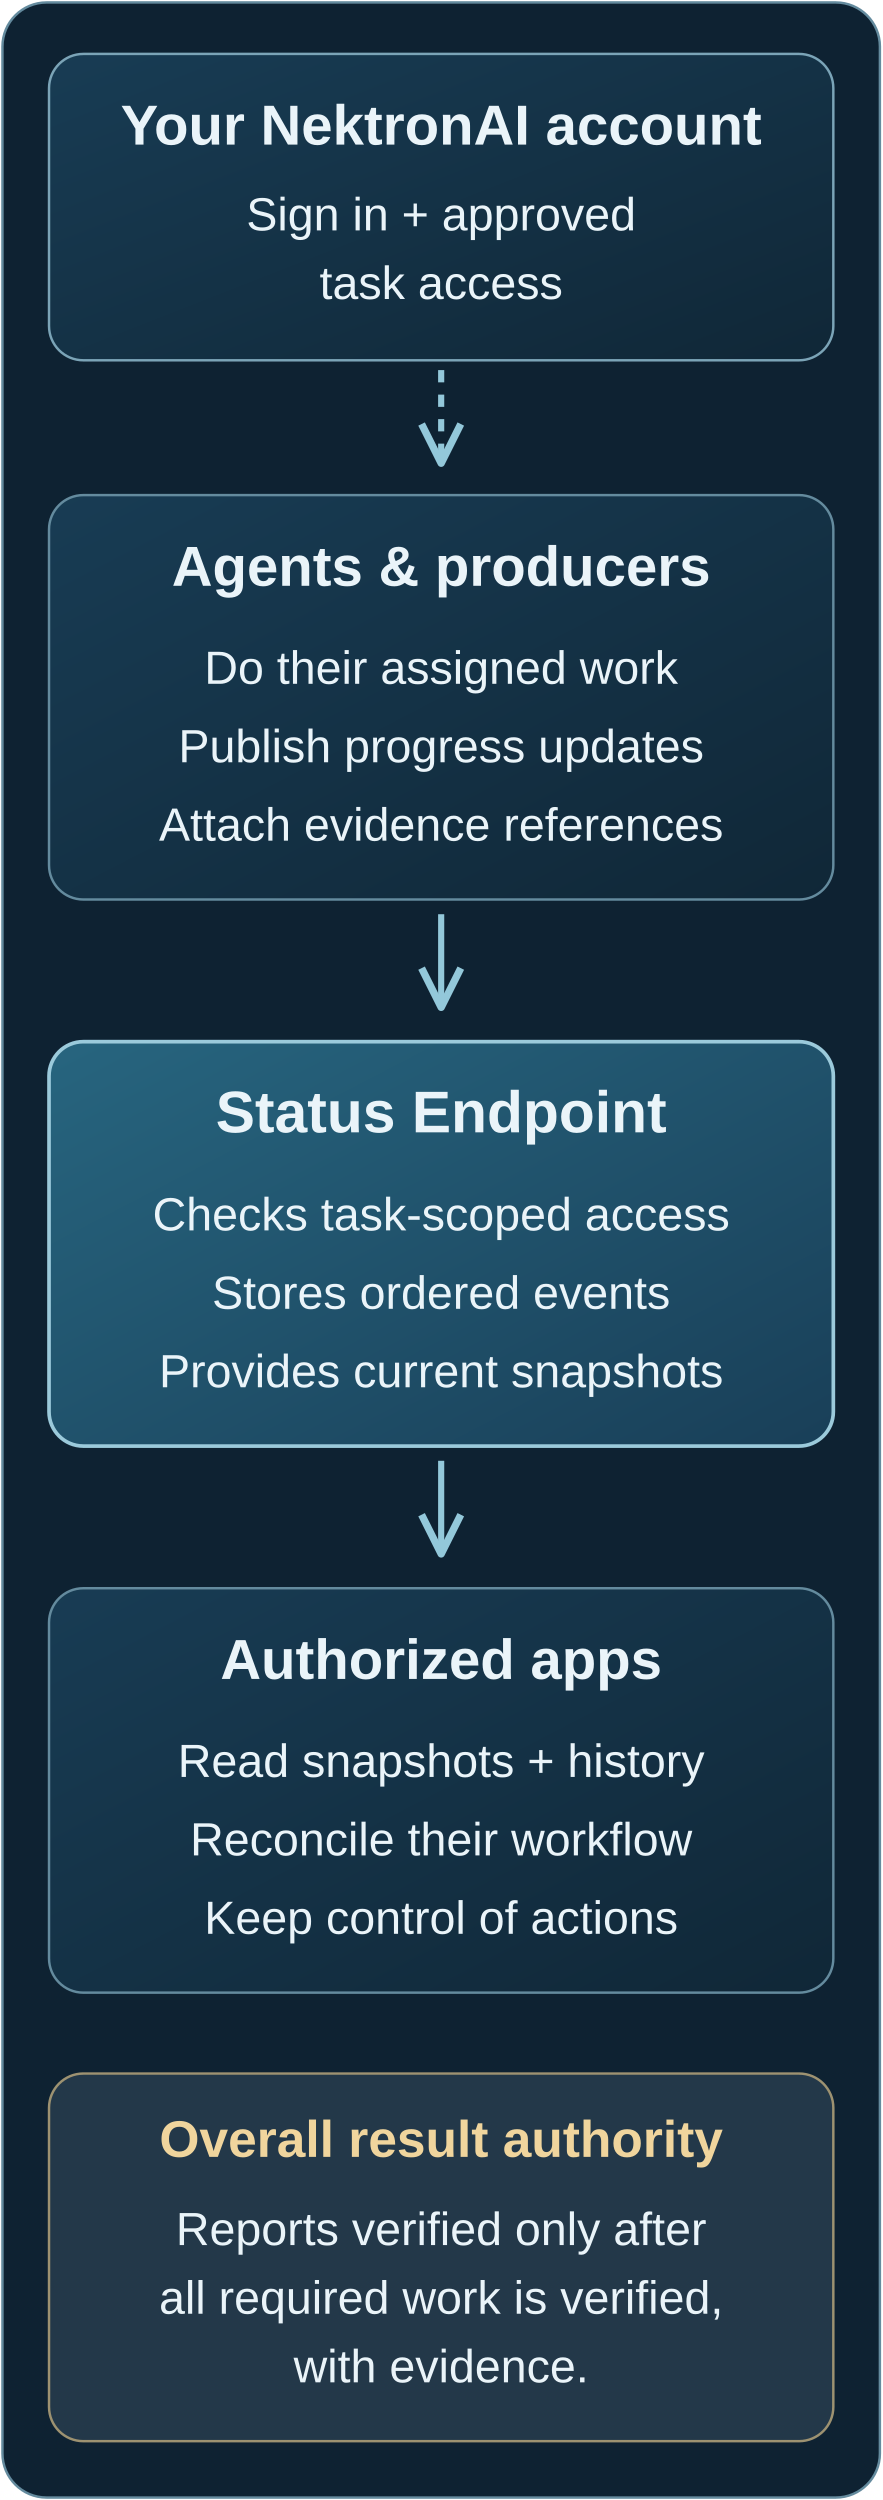
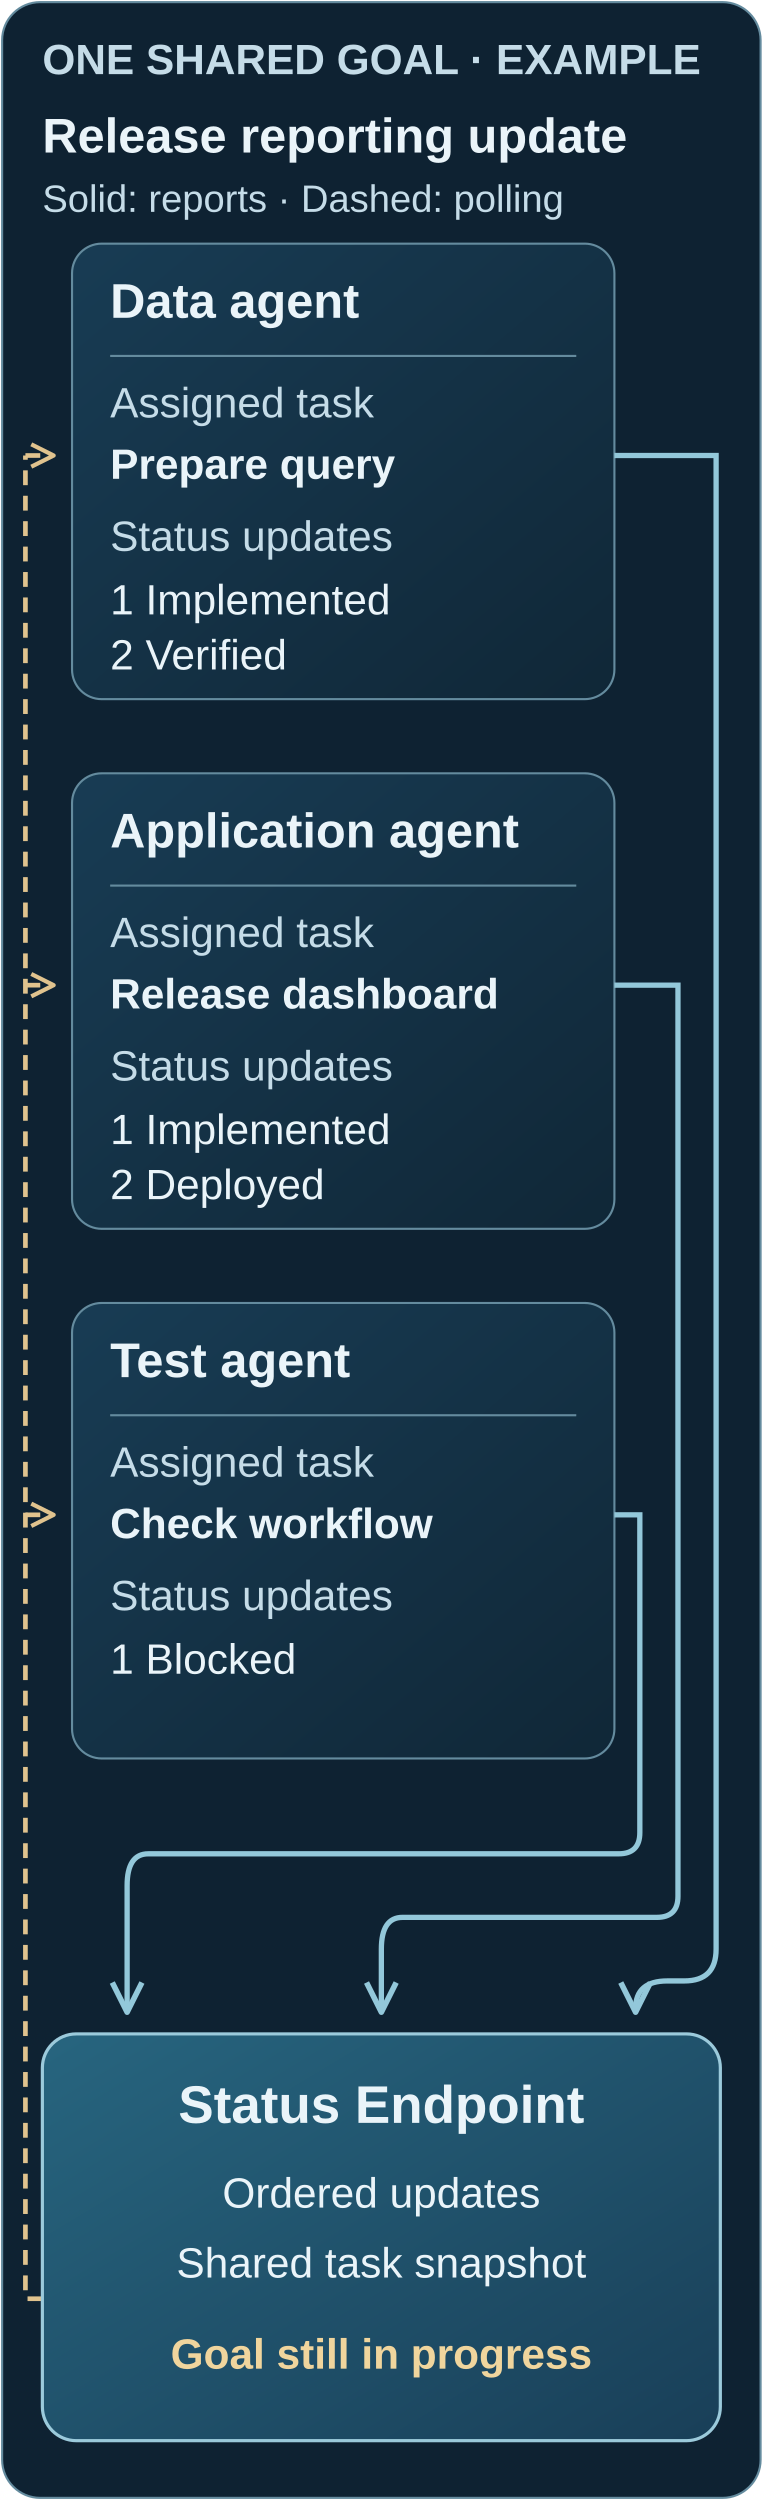
- <svg xmlns="http://www.w3.org/2000/svg" width="360" height="1020" viewBox="0 0 360 1020" role="img" aria-labelledby="title desc">
+ <svg xmlns="http://www.w3.org/2000/svg" width="360" height="1180" viewBox="0 0 360 1180" role="img" aria-labelledby="title desc">
  <defs>
    <linearGradient id="panel" x2="1" y2="1">
      <stop stop-color="#183c54" />
      <stop offset="1" stop-color="#102737" />
    </linearGradient>
    <linearGradient id="core" x2="1" y2="1">
      <stop stop-color="#27657f" />
      <stop offset="1" stop-color="#193f58" />
    </linearGradient>
-     <marker id="arrow" viewBox="0 0 10 10" refX="8" refY="5" markerWidth="8" markerHeight="8" orient="auto">
+     <marker id="arrow" viewBox="0 0 10 10" refX="8" refY="5" markerWidth="7" markerHeight="7" orient="auto">
      <path d="M1 1 9 5 1 9" fill="none" stroke="#93c8da" stroke-width="1.5" stroke-linejoin="round" />
    </marker>
+     <marker id="pollarrow" viewBox="0 0 10 10" refX="8" refY="5" markerWidth="6" markerHeight="6" orient="auto">
+       <path d="M1 1 9 5 1 9" fill="none" stroke="#e0c38e" stroke-width="1.5" stroke-linejoin="round" />
+     </marker>
  </defs>
-   <rect x="1" y="1" width="358" height="1018" rx="18" fill="#0e2232" stroke="#648b9e" />
-   <g font-family="Arial, sans-serif" text-anchor="middle" fill="#eaf4f9">
-     <rect x="20" y="22" width="320" height="125" rx="14" fill="url(#panel)" stroke="#7ba4b7" />
-     <text x="180" y="59" font-size="23" font-weight="700">Your NektronAI account</text>
-     <text x="180" y="94" font-size="19">Sign in + approved</text>
-     <text x="180" y="122" font-size="19">task access</text>
-     <path d="M180 151V187" stroke="#93c8da" stroke-width="2.5" stroke-dasharray="5 5" marker-end="url(#arrow)" />
-     <rect x="20" y="202" width="320" height="165" rx="14" fill="url(#panel)" stroke="#648b9e" />
-     <text x="180" y="239" font-size="23" font-weight="700">Agents &amp; producers</text>
-     <text x="180" y="279" font-size="19">Do their assigned work</text>
-     <text x="180" y="311" font-size="19">Publish progress updates</text>
-     <text x="180" y="343" font-size="19">Attach evidence references</text>
-     <path d="M180 373V409" stroke="#93c8da" stroke-width="2.5" marker-end="url(#arrow)" />
-     <rect x="20" y="425" width="320" height="165" rx="14" fill="url(#core)" stroke="#9bcadb" stroke-width="1.5" />
-     <text x="180" y="462" font-size="24" font-weight="700">Status Endpoint</text>
-     <text x="180" y="502" font-size="19">Checks task-scoped access</text>
-     <text x="180" y="534" font-size="19">Stores ordered events</text>
-     <text x="180" y="566" font-size="19">Provides current snapshots</text>
-     <path d="M180 596V632" stroke="#93c8da" stroke-width="2.5" marker-end="url(#arrow)" />
-     <rect x="20" y="648" width="320" height="165" rx="14" fill="url(#panel)" stroke="#648b9e" />
-     <text x="180" y="685" font-size="23" font-weight="700">Authorized apps</text>
-     <text x="180" y="725" font-size="19">Read snapshots + history</text>
-     <text x="180" y="757" font-size="19">Reconcile their workflow</text>
-     <text x="180" y="789" font-size="19">Keep control of actions</text>
-     <rect x="20" y="846" width="320" height="150" rx="14" fill="#233849" stroke="#9d9271" />
-     <text x="180" y="880" font-size="21" font-weight="700" fill="#f0d59d">Overall result authority</text>
-     <text x="180" y="916" font-size="19">Reports verified only after</text>
-     <text x="180" y="944" font-size="19">all required work is verified,</text>
-     <text x="180" y="972" font-size="19">with evidence.</text>
+   <style>.edge{fill:none;stroke:#93c8da;stroke-width:2.5;marker-end:url(#arrow)}.pollbus,.poll{fill:none;stroke:#e0c38e;stroke-width:2.2;stroke-dasharray:7 5}.poll{marker-end:url(#pollarrow)}</style>
+   <rect x="1" y="1" width="358" height="1178" rx="18" fill="#0e2232" stroke="#648b9e" />
+   <g font-family="Arial, sans-serif" fill="#eaf4f9">
+     <text x="20" y="35" font-size="20" font-weight="700" fill="#c5dce8">ONE SHARED GOAL · EXAMPLE</text>
+     <text x="20" y="72" font-size="23" font-weight="700">Release reporting update</text>
+     <text x="20" y="100" font-size="18" fill="#c5dce8">Solid: reports · Dashed: polling</text>
+     <rect x="34" y="115" width="256" height="215" rx="14" fill="url(#panel)" stroke="#648b9e" />
+     <text x="52" y="150" font-size="23" font-weight="700">Data agent</text>
+     <path d="M52 168H272" stroke="#648b9e" />
+     <text x="52" y="197" font-size="20" fill="#c5dce8">Assigned task</text>
+     <text x="52" y="226" font-size="20" font-weight="700">Prepare query</text>
+     <text x="52" y="260" font-size="20" fill="#c5dce8">Status updates</text>
+     <text x="52" y="290" font-size="20">1  Implemented</text>
+     <text x="52" y="316" font-size="20">2  Verified</text>
+     <rect x="34" y="365" width="256" height="215" rx="14" fill="url(#panel)" stroke="#648b9e" />
+     <text x="52" y="400" font-size="23" font-weight="700">Application agent</text>
+     <path d="M52 418H272" stroke="#648b9e" />
+     <text x="52" y="447" font-size="20" fill="#c5dce8">Assigned task</text>
+     <text x="52" y="476" font-size="20" font-weight="700">Release dashboard</text>
+     <text x="52" y="510" font-size="20" fill="#c5dce8">Status updates</text>
+     <text x="52" y="540" font-size="20">1  Implemented</text>
+     <text x="52" y="566" font-size="20">2  Deployed</text>
+     <rect x="34" y="615" width="256" height="215" rx="14" fill="url(#panel)" stroke="#648b9e" />
+     <text x="52" y="650" font-size="23" font-weight="700">Test agent</text>
+     <path d="M52 668H272" stroke="#648b9e" />
+     <text x="52" y="697" font-size="20" fill="#c5dce8">Assigned task</text>
+     <text x="52" y="726" font-size="20" font-weight="700">Check workflow</text>
+     <text x="52" y="760" font-size="20" fill="#c5dce8">Status updates</text>
+     <text x="52" y="790" font-size="20">1  Blocked</text>
+     <path d="M290 215H338V920Q338 935 323 935H315Q300 935 300 948" class="edge" />
+     <path d="M290 465H320V895Q320 905 310 905H190Q180 905 180 920V948" class="edge" />
+     <path d="M290 715H302V865Q302 875 292 875H70Q60 875 60 890V948" class="edge" />
+     <path d="M20 1085H12V215" class="pollbus" />
+     <path d="M12 215H24" class="poll" />
+     <path d="M12 465H24" class="poll" />
+     <path d="M12 715H24" class="poll" />
+     <rect x="20" y="960" width="320" height="192" rx="16" fill="url(#core)" stroke="#9bcadb" stroke-width="1.5" />
+     <g text-anchor="middle">
+       <text x="180" y="1002" font-size="25" font-weight="700">Status Endpoint</text>
+       <text x="180" y="1042" font-size="20">Ordered updates</text>
+       <text x="180" y="1075" font-size="20">Shared task snapshot</text>
+       <text x="180" y="1118" font-size="20" font-weight="700" fill="#f0d59d">Goal still in progress</text>
+     </g>
  </g>
</svg>
